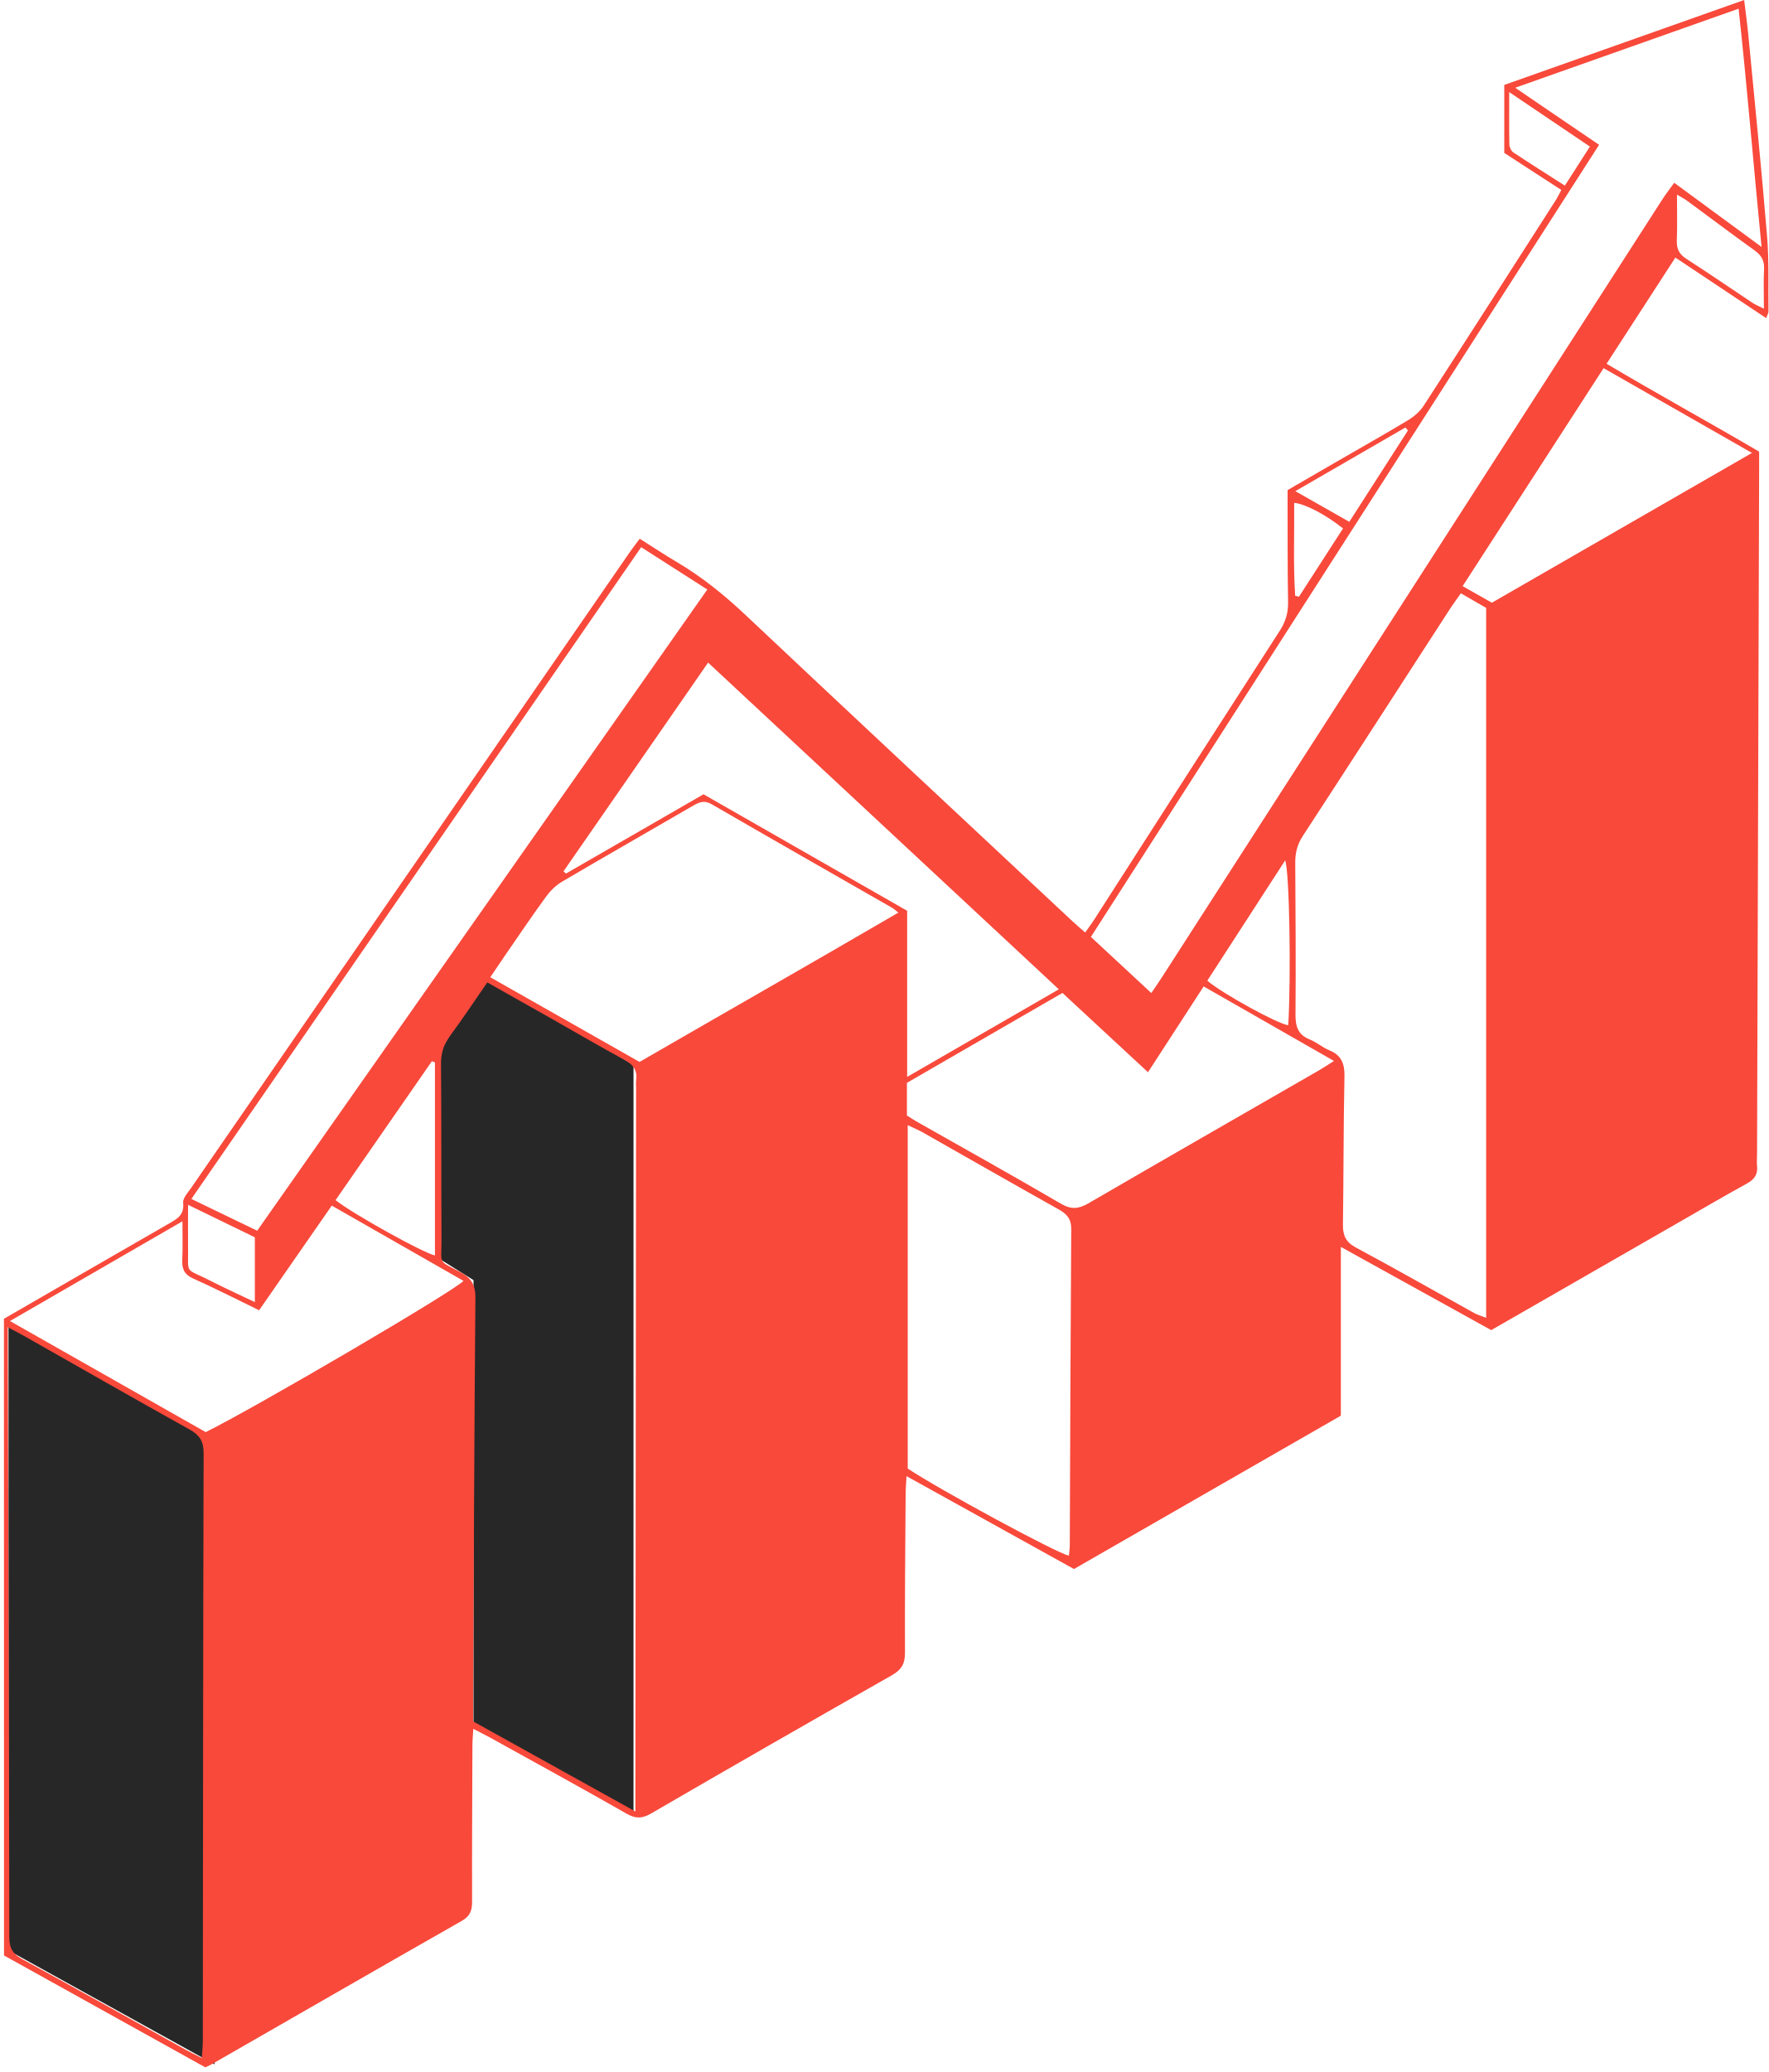
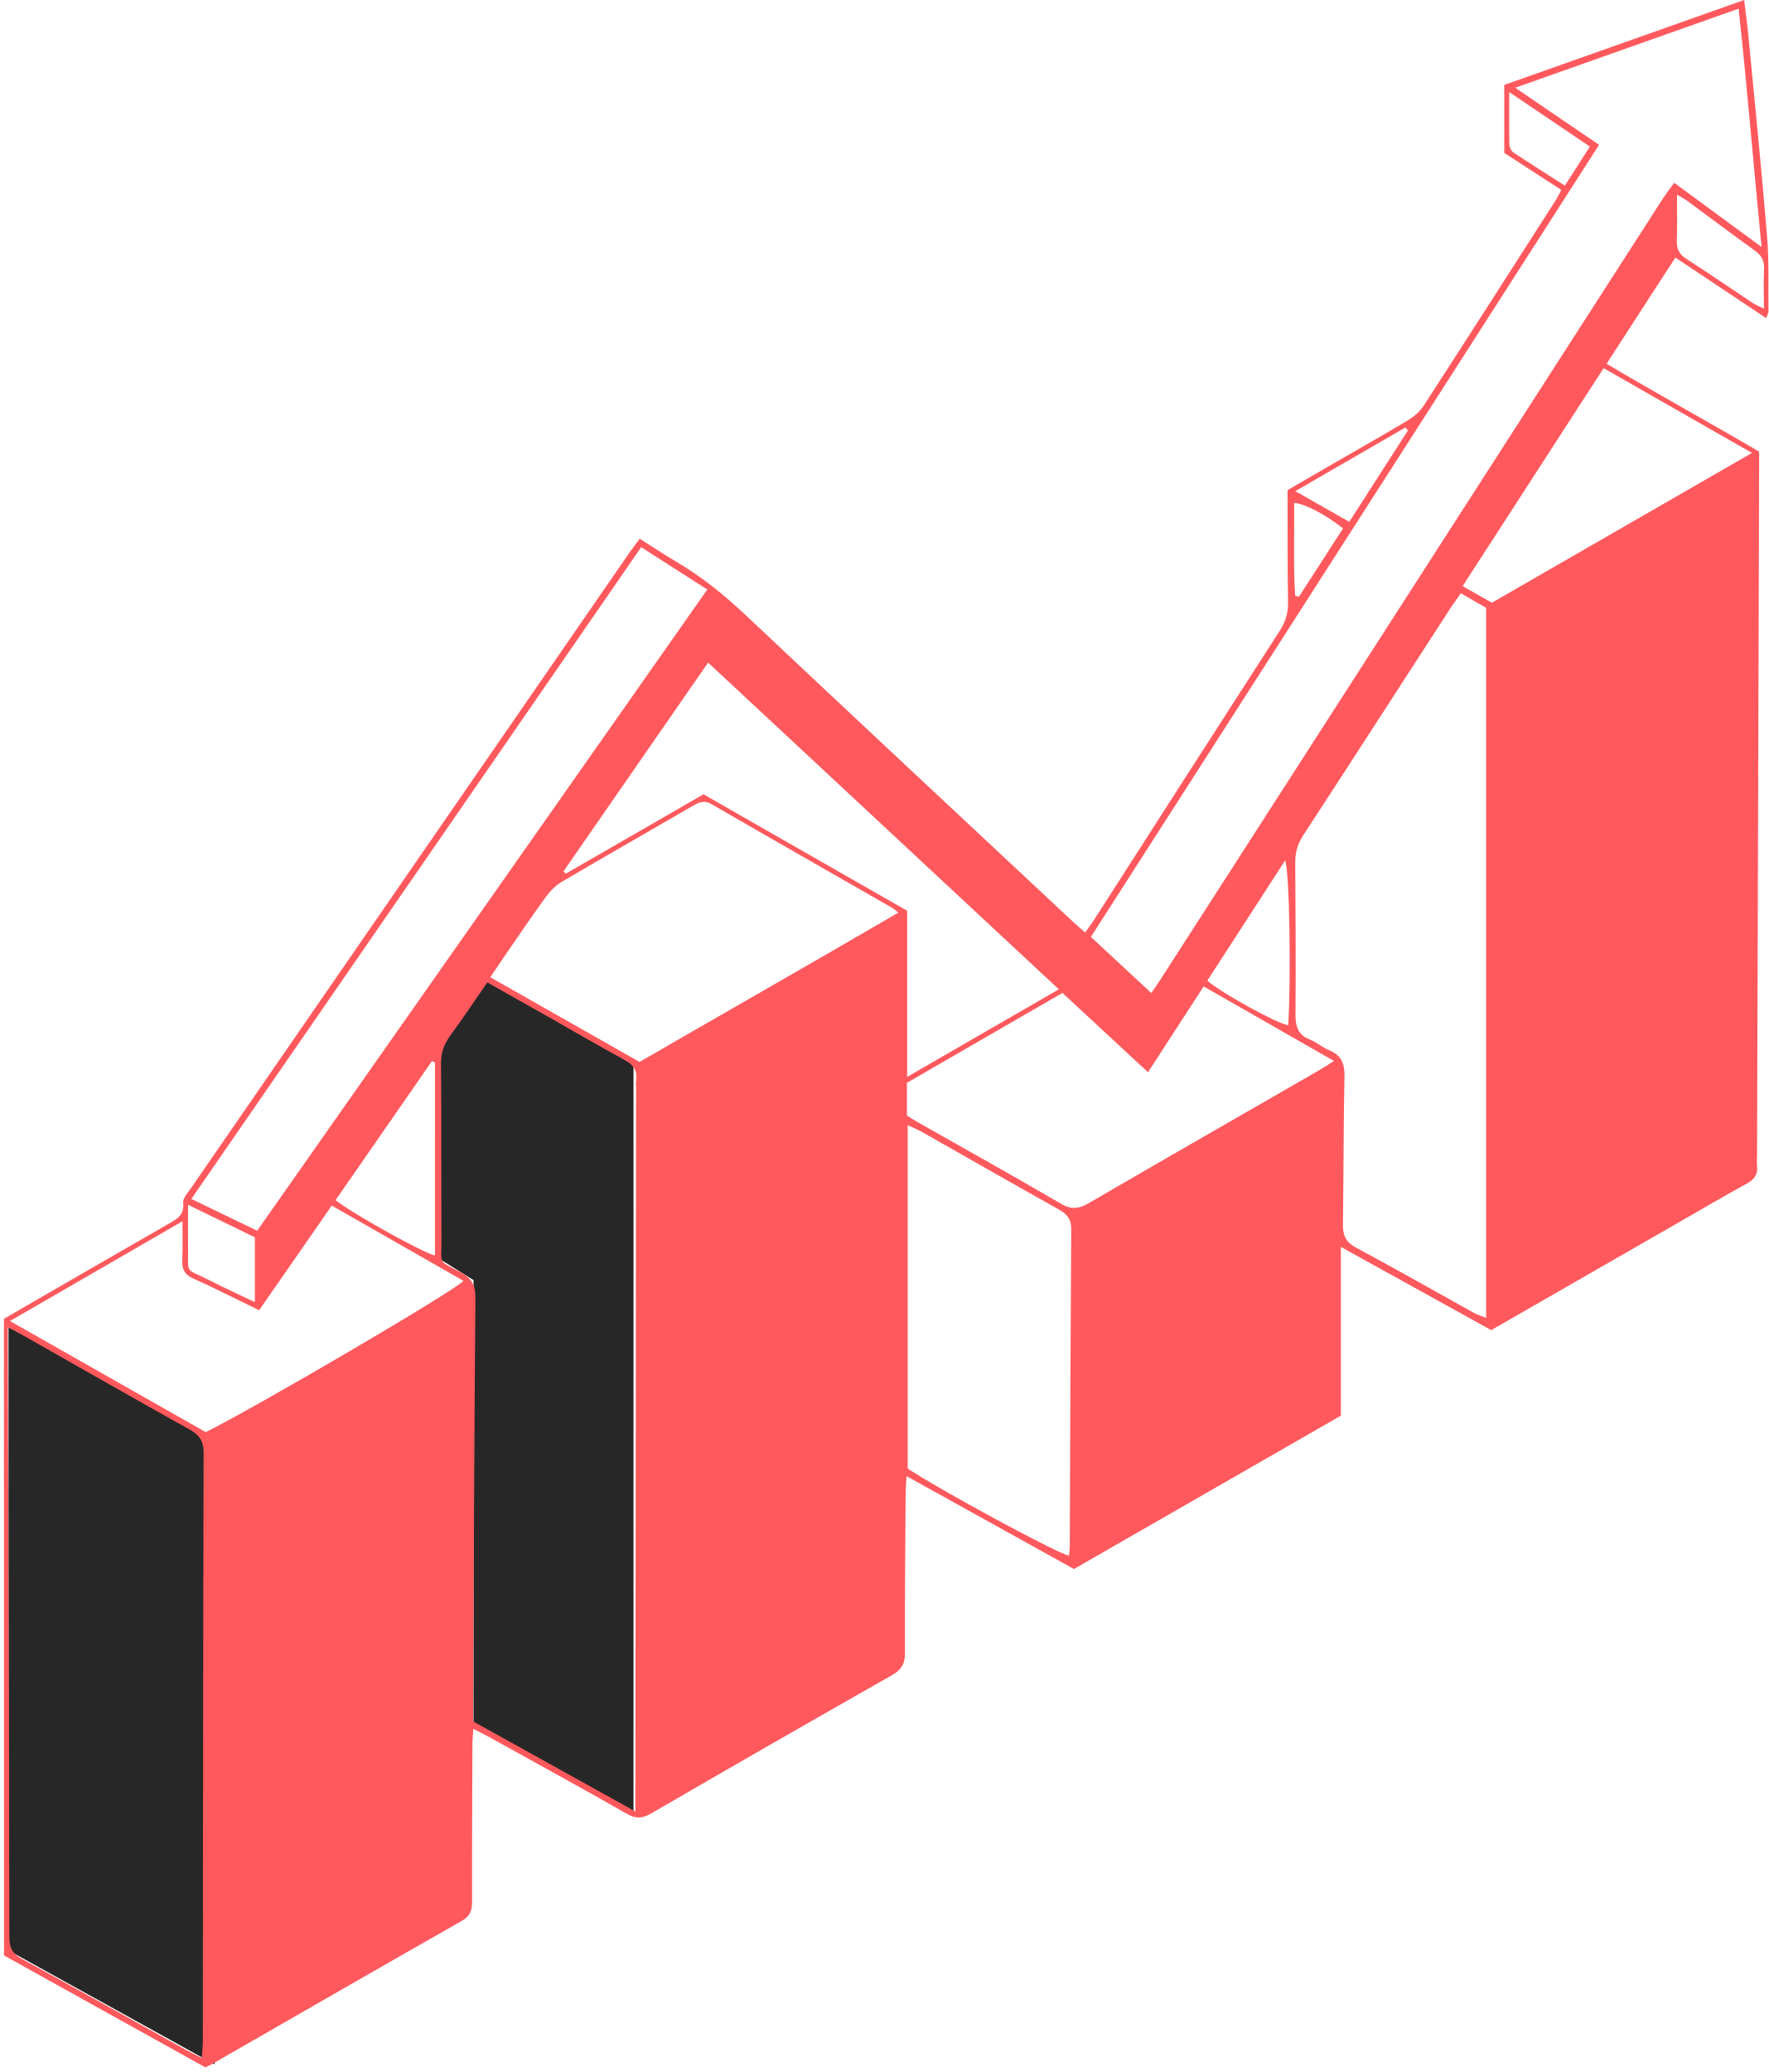
<svg xmlns="http://www.w3.org/2000/svg" width="327" height="383" viewBox="0 0 327 383" fill="none">
  <path d="M1.574 360.522L39.671 381.587V266.27L1.574 244.887V360.522Z" fill="#272727" />
  <path d="M87.549 318.798L117.133 334.823V196.87L89.603 180.329L80.975 195.121V232.512L87.549 236.621V318.798Z" fill="#272727" />
-   <path d="M0.728 243.77C10.81 237.952 20.938 232.09 31.066 226.273C32.63 225.38 34.119 224.666 33.866 222.33C33.776 221.467 34.759 220.44 35.355 219.562C59.617 184.375 83.908 149.202 108.185 114.029C110.925 110.071 113.651 106.099 116.391 102.141C116.942 101.338 117.538 100.579 118.283 99.582C120.681 101.1 122.959 102.602 125.298 103.986C129.885 106.709 133.966 110.027 137.853 113.687C157.959 132.627 178.155 151.463 198.336 170.329C199.036 170.984 199.766 171.594 200.644 172.368C201.315 171.416 201.895 170.657 202.402 169.853C213.81 152.073 225.204 134.294 236.657 116.543C237.715 114.892 238.191 113.255 238.161 111.306C238.057 105.414 238.087 99.522 238.072 93.616C238.072 92.649 238.072 91.667 238.072 90.595C241.125 88.825 244.089 87.099 247.053 85.388C251.476 82.829 255.929 80.329 260.308 77.696C261.44 77.011 262.557 76.059 263.257 74.958C271.434 62.341 279.536 49.679 287.638 37.033C287.995 36.467 288.278 35.857 288.681 35.113C285.136 32.807 281.681 30.575 278.136 28.269C278.136 24.148 278.136 20.056 278.136 15.697C292.746 10.519 307.432 5.327 322.489 0C322.787 2.455 323.085 4.627 323.293 6.814C324.47 19.134 325.721 31.438 326.734 43.773C327.106 48.355 326.927 52.997 326.987 57.61C326.987 57.863 326.808 58.115 326.555 58.8C320.985 55.08 315.549 51.465 309.77 47.611C305.57 54.083 301.429 60.481 297.051 67.236C306.404 72.801 315.832 77.949 325.259 83.483C325.259 84.436 325.259 85.418 325.259 86.385C325.125 128.729 325.006 171.073 324.872 213.418C324.872 214.102 324.798 214.801 324.872 215.486C325.051 217.063 324.395 218 322.995 218.774C319.034 220.946 315.132 223.237 311.215 225.484C299.464 232.239 287.698 238.994 275.723 245.868C266.653 240.854 257.508 235.78 247.917 230.483C247.917 241.211 247.917 251.373 247.917 261.684C231.415 271.161 215.061 280.564 198.574 290.027C188.372 284.373 178.185 278.719 167.61 272.857C167.536 274.271 167.447 275.297 167.447 276.324C167.387 286.055 167.283 295.77 167.327 305.501C167.342 307.539 166.672 308.655 164.9 309.667C150.036 318.103 135.202 326.613 120.413 335.198C118.744 336.165 117.553 336.225 115.87 335.258C107.515 330.482 99.055 325.869 90.64 321.198C89.717 320.692 88.764 320.216 87.513 319.576C87.438 320.796 87.349 321.733 87.349 322.656C87.319 332.282 87.259 341.909 87.289 351.535C87.289 353.157 86.917 354.198 85.368 355.076C69.908 363.869 54.508 372.752 39.079 381.604C38.751 381.798 38.379 381.932 37.962 382.14C25.6 375.266 13.238 368.407 0.742 361.459C0.728 322.284 0.728 283.213 0.728 243.77ZM90.104 181.592C87.676 185.089 85.517 188.362 83.178 191.516C82.017 193.094 81.525 194.7 81.54 196.679C81.63 207.481 81.57 218.283 81.63 229.085C81.659 233.905 80.825 232.849 85.13 235.155C87.23 236.286 87.93 237.625 87.9 239.991C87.691 264.838 87.602 289.685 87.483 314.532C87.483 315.707 87.483 316.883 87.483 318.192C97.357 323.682 107.202 329.128 117.479 334.841C117.479 333.086 117.479 331.925 117.479 330.764C117.523 287.557 117.568 244.35 117.613 201.128C117.613 200.637 117.553 200.146 117.627 199.655C117.866 197.87 117.106 196.798 115.513 195.935C110.94 193.465 106.442 190.832 101.915 188.258C98.057 186.101 94.23 183.928 90.104 181.592ZM1.442 245.332C1.442 246.835 1.442 247.713 1.442 248.576C1.547 285.102 1.681 321.629 1.725 358.171C1.725 360.283 2.515 361.28 4.257 362.218C14.34 367.723 24.364 373.347 34.402 378.926C35.236 379.388 36.1 379.789 37.321 380.414C37.396 379.149 37.5 378.212 37.5 377.275C37.544 341.046 37.544 304.801 37.649 268.572C37.649 266.385 36.889 265.269 35.042 264.228C24.825 258.544 14.683 252.742 4.525 246.984C3.691 246.507 2.842 246.076 1.442 245.332ZM295.666 26.767C264.225 75.747 233.008 124.399 201.702 173.186C205.485 176.697 209.059 180.03 212.872 183.556C213.632 182.44 214.242 181.578 214.808 180.685C231.191 155.243 247.559 129.8 263.927 104.358C278.434 81.802 292.94 59.246 307.461 36.705C308.072 35.768 308.772 34.875 309.561 33.789C314.983 37.777 320.091 41.526 325.706 45.647C324.217 30.635 323.07 16.307 321.461 1.607C307.581 6.517 294.146 11.278 280.161 16.218C285.598 19.937 290.512 23.27 295.666 26.767ZM270.108 109.67C269.393 110.696 268.812 111.47 268.276 112.273C259.146 126.363 250.047 140.483 240.872 154.543C239.844 156.12 239.472 157.698 239.487 159.528C239.547 168.856 239.606 178.185 239.532 187.514C239.517 189.716 239.978 191.278 242.168 192.141C243.434 192.647 244.506 193.614 245.772 194.135C248.021 195.057 248.632 196.605 248.587 198.971C248.393 208.106 248.438 217.241 248.304 226.362C248.274 228.341 248.825 229.591 250.672 230.587C258.029 234.53 265.283 238.666 272.581 242.713C273.206 243.056 273.906 243.249 274.785 243.591C274.785 199.64 274.785 156.061 274.785 112.363C273.31 111.515 271.881 110.696 270.108 109.67ZM118.551 101.144C90.715 141.465 63.132 181.414 35.385 221.616C39.63 223.669 43.547 225.558 47.553 227.493C75.359 187.886 102.987 148.547 130.779 108.97C126.593 106.292 122.736 103.822 118.551 101.144ZM167.834 207.972C167.834 229.501 167.834 250.495 167.834 271.459C173.702 275.357 195.417 287.126 197.636 287.557C197.695 286.962 197.785 286.397 197.8 285.816C197.874 266.266 197.934 246.731 198.068 227.18C198.083 225.291 197.249 224.398 195.744 223.55C187.255 218.804 178.825 213.968 170.366 209.177C169.681 208.82 168.981 208.523 167.834 207.972ZM118.253 196.292C134.234 187.053 150.125 178.007 166.106 168.693C165.51 168.217 165.302 168.008 165.049 167.86C153.893 161.462 142.723 155.109 131.598 148.666C130.198 147.848 129.274 148.279 128.113 148.949C120.055 153.636 111.953 158.248 103.91 162.979C102.779 163.649 101.751 164.661 100.962 165.747C98.355 169.318 95.883 172.978 93.381 176.608C92.502 177.888 91.653 179.167 90.655 180.64C100.023 185.952 109.123 191.115 118.253 196.292ZM167.685 206.201C168.474 206.692 169.13 207.124 169.8 207.496C178.602 212.48 187.434 217.405 196.176 222.508C198.068 223.609 199.423 223.475 201.24 222.434C215.419 214.191 229.657 206.038 243.866 197.855C244.7 197.379 245.504 196.828 246.651 196.114C238.489 191.457 230.625 186.949 222.553 182.336C219.068 187.693 215.732 192.841 212.261 198.197C206.781 193.108 201.627 188.332 196.444 183.541C186.644 189.21 177.142 194.7 167.685 200.161C167.685 202.244 167.685 204.104 167.685 206.201ZM195.774 182.872C174 162.593 152.553 142.626 130.927 122.48C121.872 135.543 113.025 148.294 104.193 161.06C104.342 161.194 104.491 161.328 104.64 161.477C113.115 156.596 121.589 151.716 130.079 146.821C142.708 154.037 155.204 161.194 167.73 168.351C167.73 178.557 167.73 188.526 167.73 199.06C177.157 193.614 186.213 188.392 195.774 182.872ZM47.91 242.193C43.636 240.125 39.719 238.116 35.698 236.316C34.044 235.572 33.627 234.53 33.702 232.879C33.806 230.692 33.732 228.475 33.732 225.752C22.859 232.031 12.568 237.997 1.845 244.186C14.296 251.254 26.225 258.023 38.036 264.719C47.091 260.255 84.072 238.607 85.696 236.762C77.608 232.135 69.551 227.537 61.344 222.851C56.832 229.352 52.468 235.631 47.91 242.193ZM323.934 83.722C314.476 78.321 305.585 73.247 296.5 68.054C287.727 81.624 279.134 94.91 270.436 108.345C272.461 109.491 274.144 110.443 275.842 111.41C291.763 102.245 307.551 93.154 323.934 83.722ZM62.044 221.839C65.187 224.353 78.427 231.703 80.423 232.06C80.423 220.158 80.423 208.27 80.423 196.382C80.23 196.307 80.051 196.233 79.857 196.158C73.915 204.714 67.972 213.284 62.044 221.839ZM223.223 181.28C226.142 183.735 236.3 189.299 238.191 189.508C238.727 180.521 238.43 161.224 237.625 159.037C232.77 166.55 227.989 173.915 223.223 181.28ZM310.068 35.976C310.068 39.071 310.142 41.779 310.038 44.487C309.978 46.034 310.5 47.001 311.81 47.849C315.921 50.498 319.957 53.265 324.023 55.973C324.544 56.33 325.155 56.553 326.138 57.059C326.138 54.351 326.049 52.03 326.168 49.724C326.242 48.177 325.691 47.195 324.44 46.302C320.225 43.282 316.085 40.157 311.915 37.092C311.468 36.75 310.976 36.512 310.068 35.976ZM34.774 222.702C34.774 225.454 34.745 227.686 34.774 229.933C34.894 235.914 33.851 234.143 39.064 236.822C41.64 238.146 44.276 239.321 47.121 240.69C47.121 236.494 47.121 232.715 47.121 228.713C43.204 226.808 39.272 224.889 34.774 222.702ZM279.044 17.021C279.044 20.681 279.015 23.701 279.074 26.722C279.089 27.228 279.417 27.912 279.819 28.18C282.917 30.233 286.059 32.212 289.336 34.31C290.929 31.825 292.389 29.534 293.968 27.094C289.053 23.776 284.346 20.592 279.044 17.021ZM260.323 79.57C260.174 79.392 260.01 79.213 259.861 79.02C253.249 82.844 246.621 86.667 239.502 90.789C243.076 92.812 246.159 94.568 249.481 96.457C253.174 90.714 256.749 85.135 260.323 79.57ZM248.319 97.677C245.072 95.103 241.393 93.169 239.293 92.946C239.338 98.689 239.1 104.403 239.472 110.116C239.71 110.175 239.934 110.235 240.172 110.309C242.853 106.143 245.534 101.992 248.319 97.677Z" fill="#F8493B" />
+   <path d="M0.728 243.77C10.81 237.952 20.938 232.09 31.066 226.273C32.63 225.38 34.119 224.666 33.866 222.33C33.776 221.467 34.759 220.44 35.355 219.562C59.617 184.375 83.908 149.202 108.185 114.029C110.925 110.071 113.651 106.099 116.391 102.141C116.942 101.338 117.538 100.579 118.283 99.582C120.681 101.1 122.959 102.602 125.298 103.986C129.885 106.709 133.966 110.027 137.853 113.687C157.959 132.627 178.155 151.463 198.336 170.329C199.036 170.984 199.766 171.594 200.644 172.368C201.315 171.416 201.895 170.657 202.402 169.853C213.81 152.073 225.204 134.294 236.657 116.543C237.715 114.892 238.191 113.255 238.161 111.306C238.057 105.414 238.087 99.522 238.072 93.616C238.072 92.649 238.072 91.667 238.072 90.595C241.125 88.825 244.089 87.099 247.053 85.388C251.476 82.829 255.929 80.329 260.308 77.696C261.44 77.011 262.557 76.059 263.257 74.958C271.434 62.341 279.536 49.679 287.638 37.033C287.995 36.467 288.278 35.857 288.681 35.113C285.136 32.807 281.681 30.575 278.136 28.269C278.136 24.148 278.136 20.056 278.136 15.697C292.746 10.519 307.432 5.327 322.489 0C322.787 2.455 323.085 4.627 323.293 6.814C324.47 19.134 325.721 31.438 326.734 43.773C327.106 48.355 326.927 52.997 326.987 57.61C326.987 57.863 326.808 58.115 326.555 58.8C320.985 55.08 315.549 51.465 309.77 47.611C305.57 54.083 301.429 60.481 297.051 67.236C306.404 72.801 315.832 77.949 325.259 83.483C325.259 84.436 325.259 85.418 325.259 86.385C325.125 128.729 325.006 171.073 324.872 213.418C324.872 214.102 324.798 214.801 324.872 215.486C325.051 217.063 324.395 218 322.995 218.774C319.034 220.946 315.132 223.237 311.215 225.484C299.463 232.239 287.698 238.994 275.723 245.868C266.653 240.854 257.508 235.78 247.917 230.483C247.917 241.211 247.917 251.373 247.917 261.684C231.415 271.161 215.061 280.564 198.574 290.027C188.372 284.373 178.185 278.719 167.61 272.857C167.536 274.271 167.447 275.297 167.447 276.324C167.387 286.055 167.283 295.77 167.327 305.501C167.342 307.539 166.672 308.655 164.9 309.667C150.036 318.103 135.202 326.613 120.413 335.198C118.744 336.165 117.553 336.225 115.87 335.258C107.515 330.482 99.055 325.869 90.64 321.198C89.717 320.692 88.764 320.216 87.513 319.576C87.438 320.796 87.349 321.733 87.349 322.656C87.319 332.282 87.259 341.909 87.289 351.535C87.289 353.157 86.917 354.198 85.368 355.076C69.908 363.869 54.508 372.752 39.079 381.604C38.751 381.798 38.379 381.932 37.962 382.14C25.6 375.266 13.238 368.407 0.742 361.459C0.728 322.284 0.728 283.213 0.728 243.77ZM90.104 181.592C87.676 185.089 85.517 188.362 83.178 191.516C82.017 193.094 81.525 194.7 81.54 196.679C81.63 207.481 81.57 218.283 81.63 229.085C81.659 233.905 80.825 232.849 85.13 235.155C87.23 236.286 87.93 237.625 87.9 239.991C87.691 264.838 87.602 289.685 87.483 314.532C87.483 315.707 87.483 316.883 87.483 318.192C97.357 323.682 107.202 329.128 117.479 334.841C117.479 333.086 117.479 331.925 117.479 330.765C117.523 287.557 117.568 244.35 117.613 201.128C117.613 200.637 117.553 200.146 117.627 199.655C117.866 197.87 117.106 196.798 115.513 195.935C110.94 193.465 106.442 190.832 101.915 188.258C98.057 186.101 94.23 183.928 90.104 181.592ZM1.442 245.332C1.442 246.835 1.442 247.713 1.442 248.576C1.547 285.102 1.681 321.629 1.725 358.171C1.725 360.283 2.515 361.28 4.257 362.218C14.34 367.723 24.364 373.347 34.402 378.926C35.236 379.388 36.1 379.789 37.321 380.414C37.396 379.149 37.5 378.212 37.5 377.275C37.544 341.046 37.544 304.801 37.649 268.572C37.649 266.385 36.889 265.269 35.042 264.228C24.825 258.544 14.683 252.742 4.525 246.984C3.691 246.507 2.842 246.076 1.442 245.332ZM295.666 26.767C264.225 75.747 233.008 124.399 201.702 173.186C205.485 176.697 209.059 180.03 212.872 183.556C213.632 182.44 214.242 181.578 214.808 180.685C231.191 155.243 247.559 129.8 263.927 104.358C278.434 81.802 292.94 59.246 307.461 36.705C308.072 35.768 308.772 34.875 309.561 33.789C314.983 37.777 320.091 41.526 325.706 45.647C324.217 30.635 323.07 16.307 321.461 1.607C307.581 6.517 294.146 11.278 280.161 16.218C285.598 19.937 290.512 23.27 295.666 26.767ZM270.108 109.67C269.393 110.696 268.812 111.47 268.276 112.273C259.146 126.363 250.047 140.483 240.872 154.543C239.844 156.12 239.472 157.698 239.487 159.528C239.547 168.856 239.606 178.185 239.532 187.514C239.517 189.716 239.978 191.278 242.168 192.141C243.434 192.647 244.506 193.614 245.772 194.135C248.021 195.057 248.632 196.605 248.587 198.971C248.393 208.106 248.438 217.241 248.304 226.362C248.274 228.341 248.825 229.591 250.672 230.587C258.029 234.53 265.283 238.666 272.581 242.713C273.206 243.056 273.906 243.249 274.785 243.591C274.785 199.64 274.785 156.061 274.785 112.363C273.31 111.515 271.881 110.696 270.108 109.67ZM118.551 101.144C90.715 141.465 63.132 181.414 35.385 221.616C39.63 223.669 43.547 225.558 47.553 227.493C75.359 187.886 102.987 148.547 130.779 108.97C126.593 106.292 122.736 103.822 118.551 101.144ZM167.834 207.972C167.834 229.501 167.834 250.495 167.834 271.459C173.702 275.357 195.417 287.126 197.636 287.557C197.695 286.962 197.785 286.397 197.8 285.816C197.874 266.266 197.934 246.731 198.068 227.18C198.083 225.291 197.249 224.398 195.744 223.55C187.255 218.804 178.825 213.968 170.366 209.177C169.681 208.82 168.981 208.523 167.834 207.972ZM118.253 196.292C134.234 187.053 150.125 178.007 166.106 168.693C165.51 168.217 165.302 168.008 165.049 167.86C153.893 161.462 142.723 155.109 131.598 148.666C130.198 147.848 129.274 148.279 128.113 148.949C120.055 153.636 111.953 158.248 103.91 162.979C102.779 163.649 101.751 164.661 100.962 165.747C98.355 169.318 95.883 172.978 93.381 176.608C92.502 177.888 91.653 179.167 90.655 180.64C100.023 185.952 109.123 191.115 118.253 196.292ZM167.685 206.201C168.474 206.692 169.13 207.124 169.8 207.496C178.602 212.48 187.434 217.405 196.176 222.508C198.068 223.609 199.423 223.475 201.24 222.434C215.419 214.191 229.657 206.038 243.866 197.855C244.7 197.379 245.504 196.828 246.651 196.114C238.489 191.457 230.625 186.949 222.553 182.336C219.068 187.693 215.732 192.841 212.261 198.197C206.781 193.108 201.627 188.332 196.444 183.541C186.644 189.21 177.142 194.7 167.685 200.161C167.685 202.244 167.685 204.104 167.685 206.201ZM195.774 182.872C174 162.593 152.553 142.626 130.927 122.48C121.872 135.543 113.025 148.294 104.193 161.06C104.342 161.194 104.491 161.328 104.64 161.477C113.115 156.596 121.589 151.716 130.079 146.821C142.708 154.037 155.204 161.194 167.73 168.351C167.73 178.557 167.73 188.526 167.73 199.06C177.157 193.614 186.213 188.392 195.774 182.872ZM47.91 242.193C43.636 240.125 39.719 238.116 35.698 236.316C34.044 235.572 33.627 234.53 33.702 232.879C33.806 230.692 33.732 228.475 33.732 225.752C22.859 232.031 12.568 237.997 1.845 244.186C14.296 251.254 26.225 258.023 38.036 264.719C47.091 260.255 84.072 238.607 85.696 236.762C77.608 232.135 69.551 227.537 61.344 222.851C56.832 229.352 52.468 235.631 47.91 242.193ZM323.934 83.722C314.476 78.321 305.585 73.247 296.5 68.054C287.727 81.624 279.134 94.91 270.436 108.345C272.461 109.491 274.144 110.443 275.842 111.41C291.763 102.245 307.551 93.154 323.934 83.722ZM62.044 221.839C65.187 224.353 78.427 231.703 80.423 232.06C80.423 220.158 80.423 208.27 80.423 196.382C80.23 196.307 80.051 196.233 79.857 196.158C73.915 204.714 67.972 213.284 62.044 221.839ZM223.223 181.28C226.142 183.735 236.3 189.299 238.191 189.508C238.727 180.521 238.43 161.224 237.625 159.037C232.77 166.55 227.989 173.915 223.223 181.28ZM310.068 35.976C310.068 39.071 310.142 41.779 310.038 44.487C309.978 46.034 310.5 47.001 311.81 47.849C315.921 50.498 319.957 53.265 324.023 55.973C324.544 56.33 325.155 56.553 326.138 57.059C326.138 54.351 326.049 52.03 326.168 49.724C326.242 48.177 325.691 47.195 324.44 46.302C320.225 43.282 316.085 40.157 311.915 37.092C311.468 36.75 310.976 36.512 310.068 35.976ZM34.774 222.702C34.774 225.454 34.745 227.686 34.774 229.933C34.894 235.914 33.851 234.143 39.064 236.821C41.64 238.146 44.276 239.321 47.121 240.69C47.121 236.494 47.121 232.715 47.121 228.713C43.204 226.808 39.272 224.889 34.774 222.702ZM279.044 17.021C279.044 20.681 279.015 23.701 279.074 26.722C279.089 27.228 279.417 27.912 279.819 28.18C282.917 30.233 286.059 32.212 289.336 34.31C290.929 31.825 292.389 29.534 293.968 27.094C289.053 23.776 284.346 20.592 279.044 17.021ZM260.323 79.57C260.174 79.392 260.01 79.213 259.861 79.02C253.249 82.844 246.621 86.667 239.502 90.789C243.076 92.812 246.159 94.568 249.481 96.457C253.174 90.714 256.749 85.135 260.323 79.57ZM248.319 97.677C245.072 95.103 241.393 93.169 239.293 92.946C239.338 98.689 239.1 104.403 239.472 110.116C239.71 110.175 239.934 110.235 240.172 110.309C242.853 106.143 245.534 101.992 248.319 97.677Z" fill="#FF595D" />
</svg>
